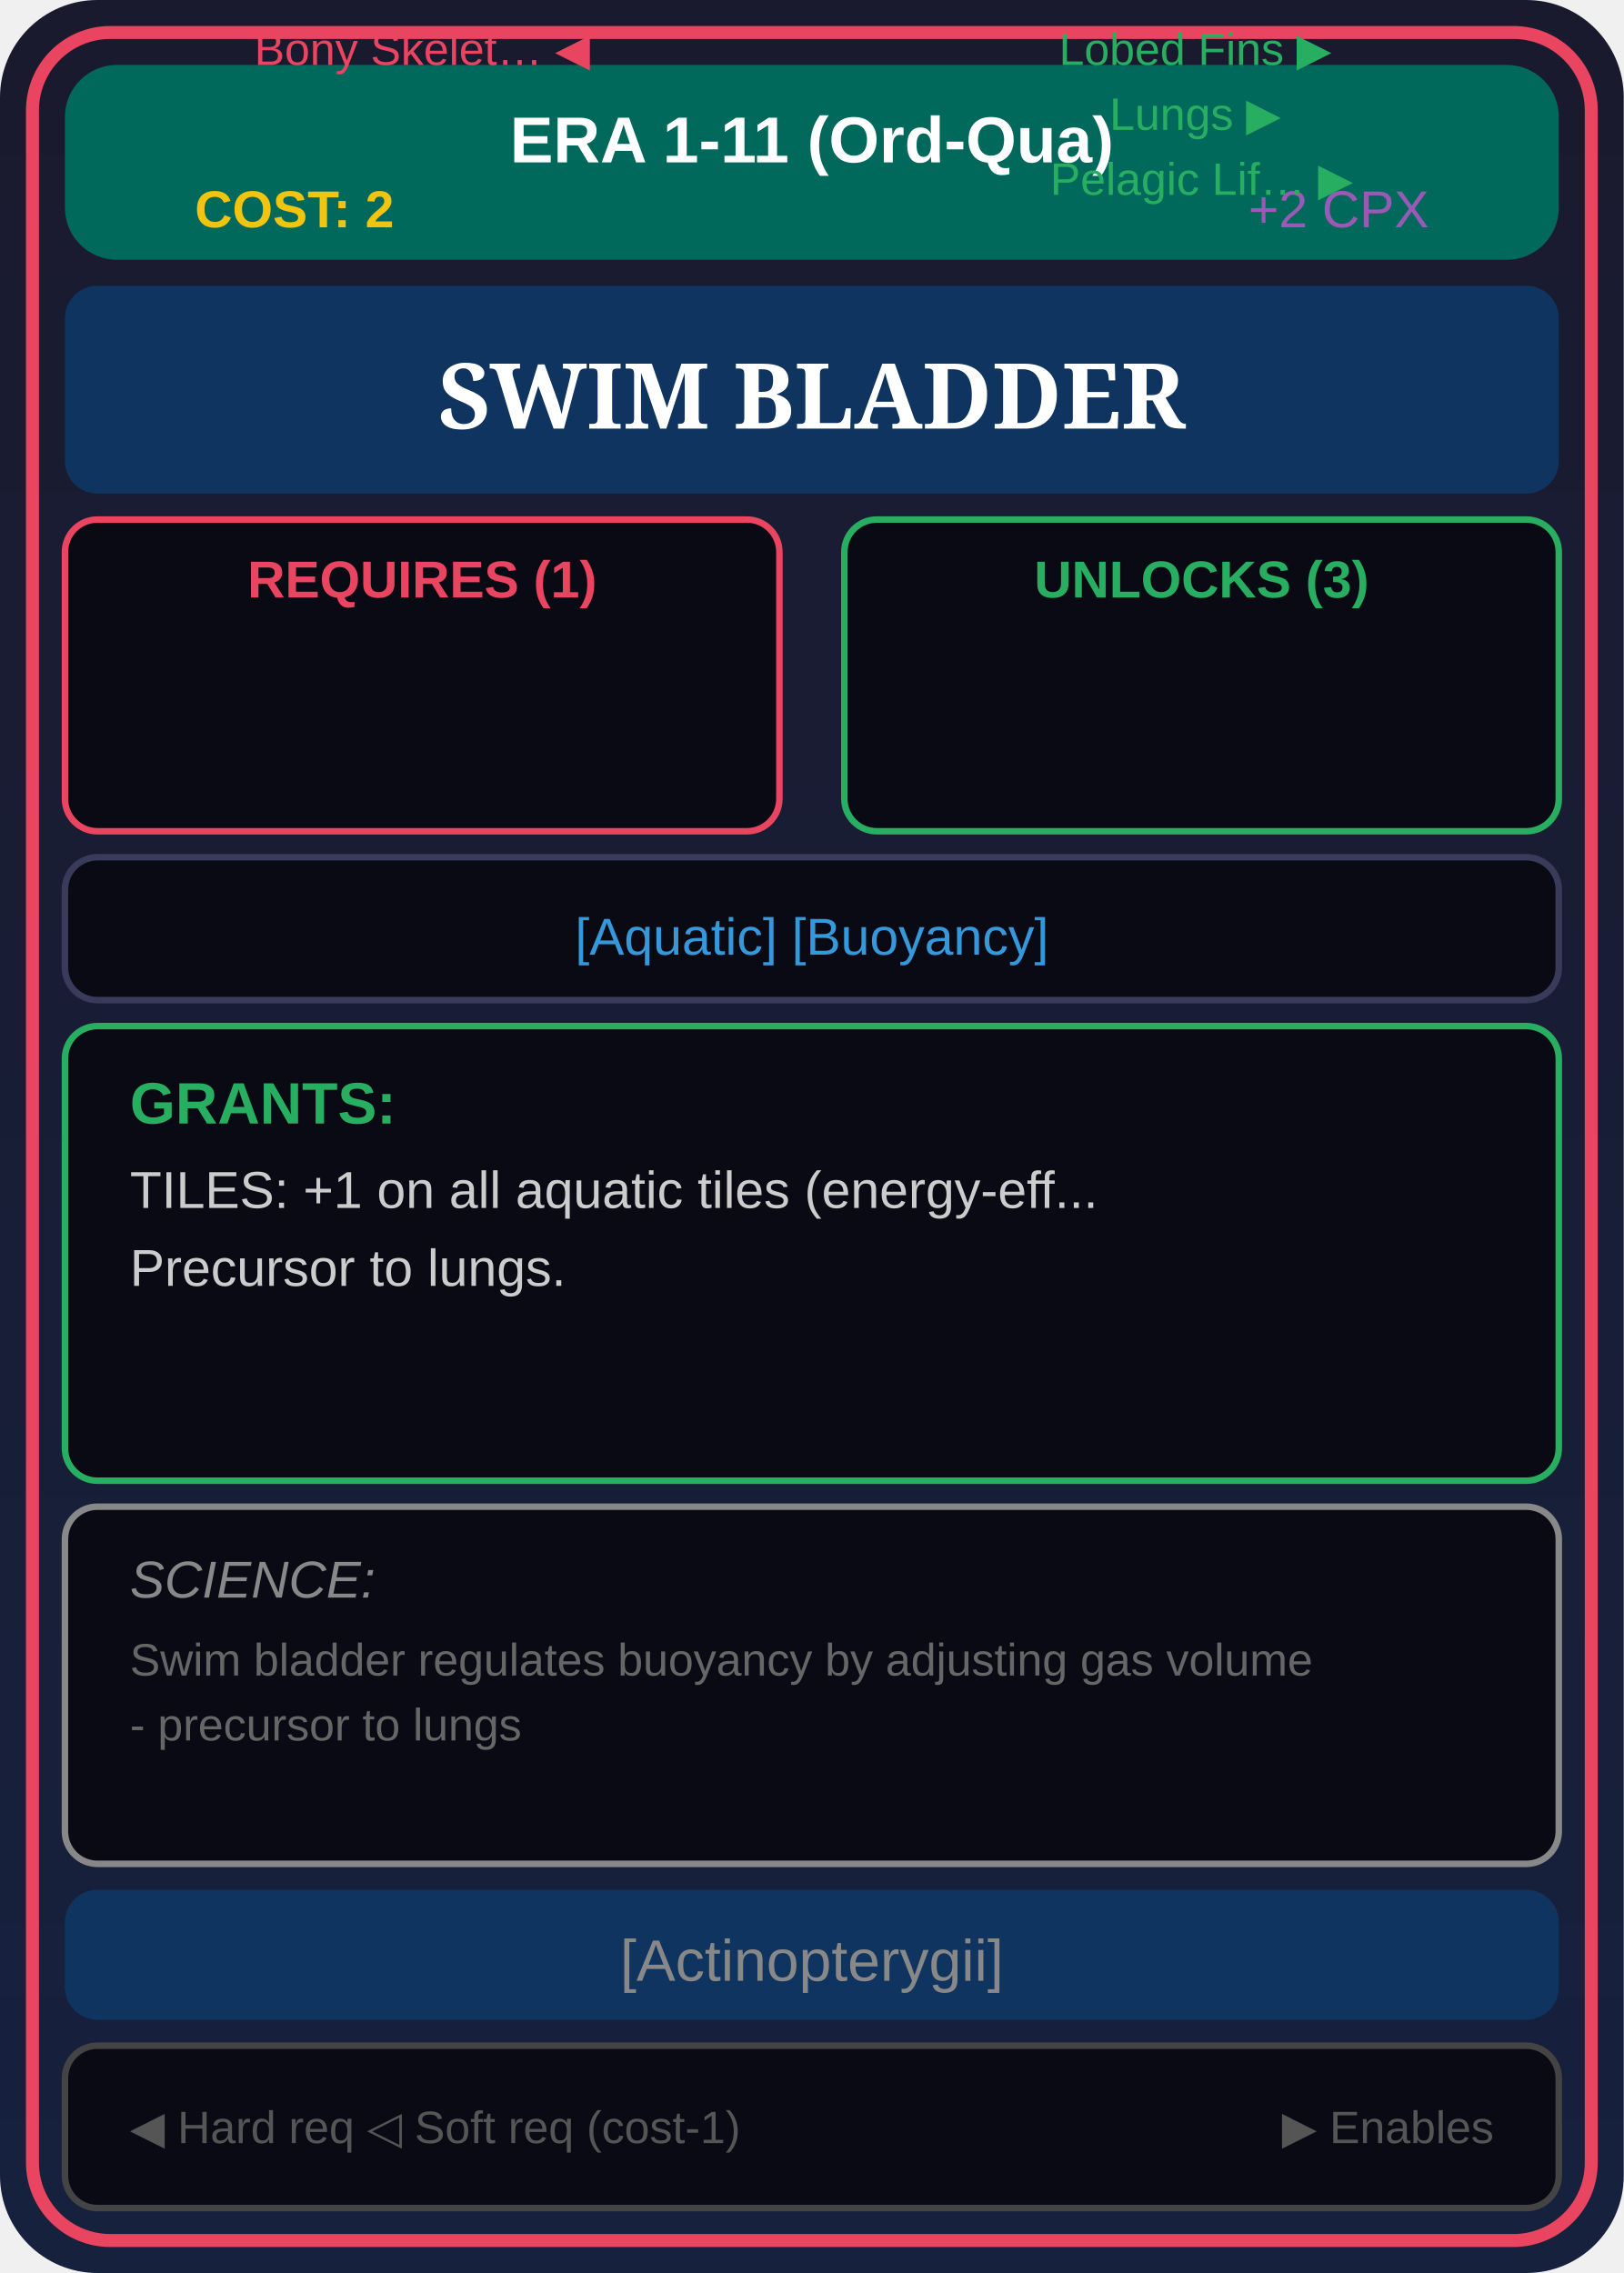
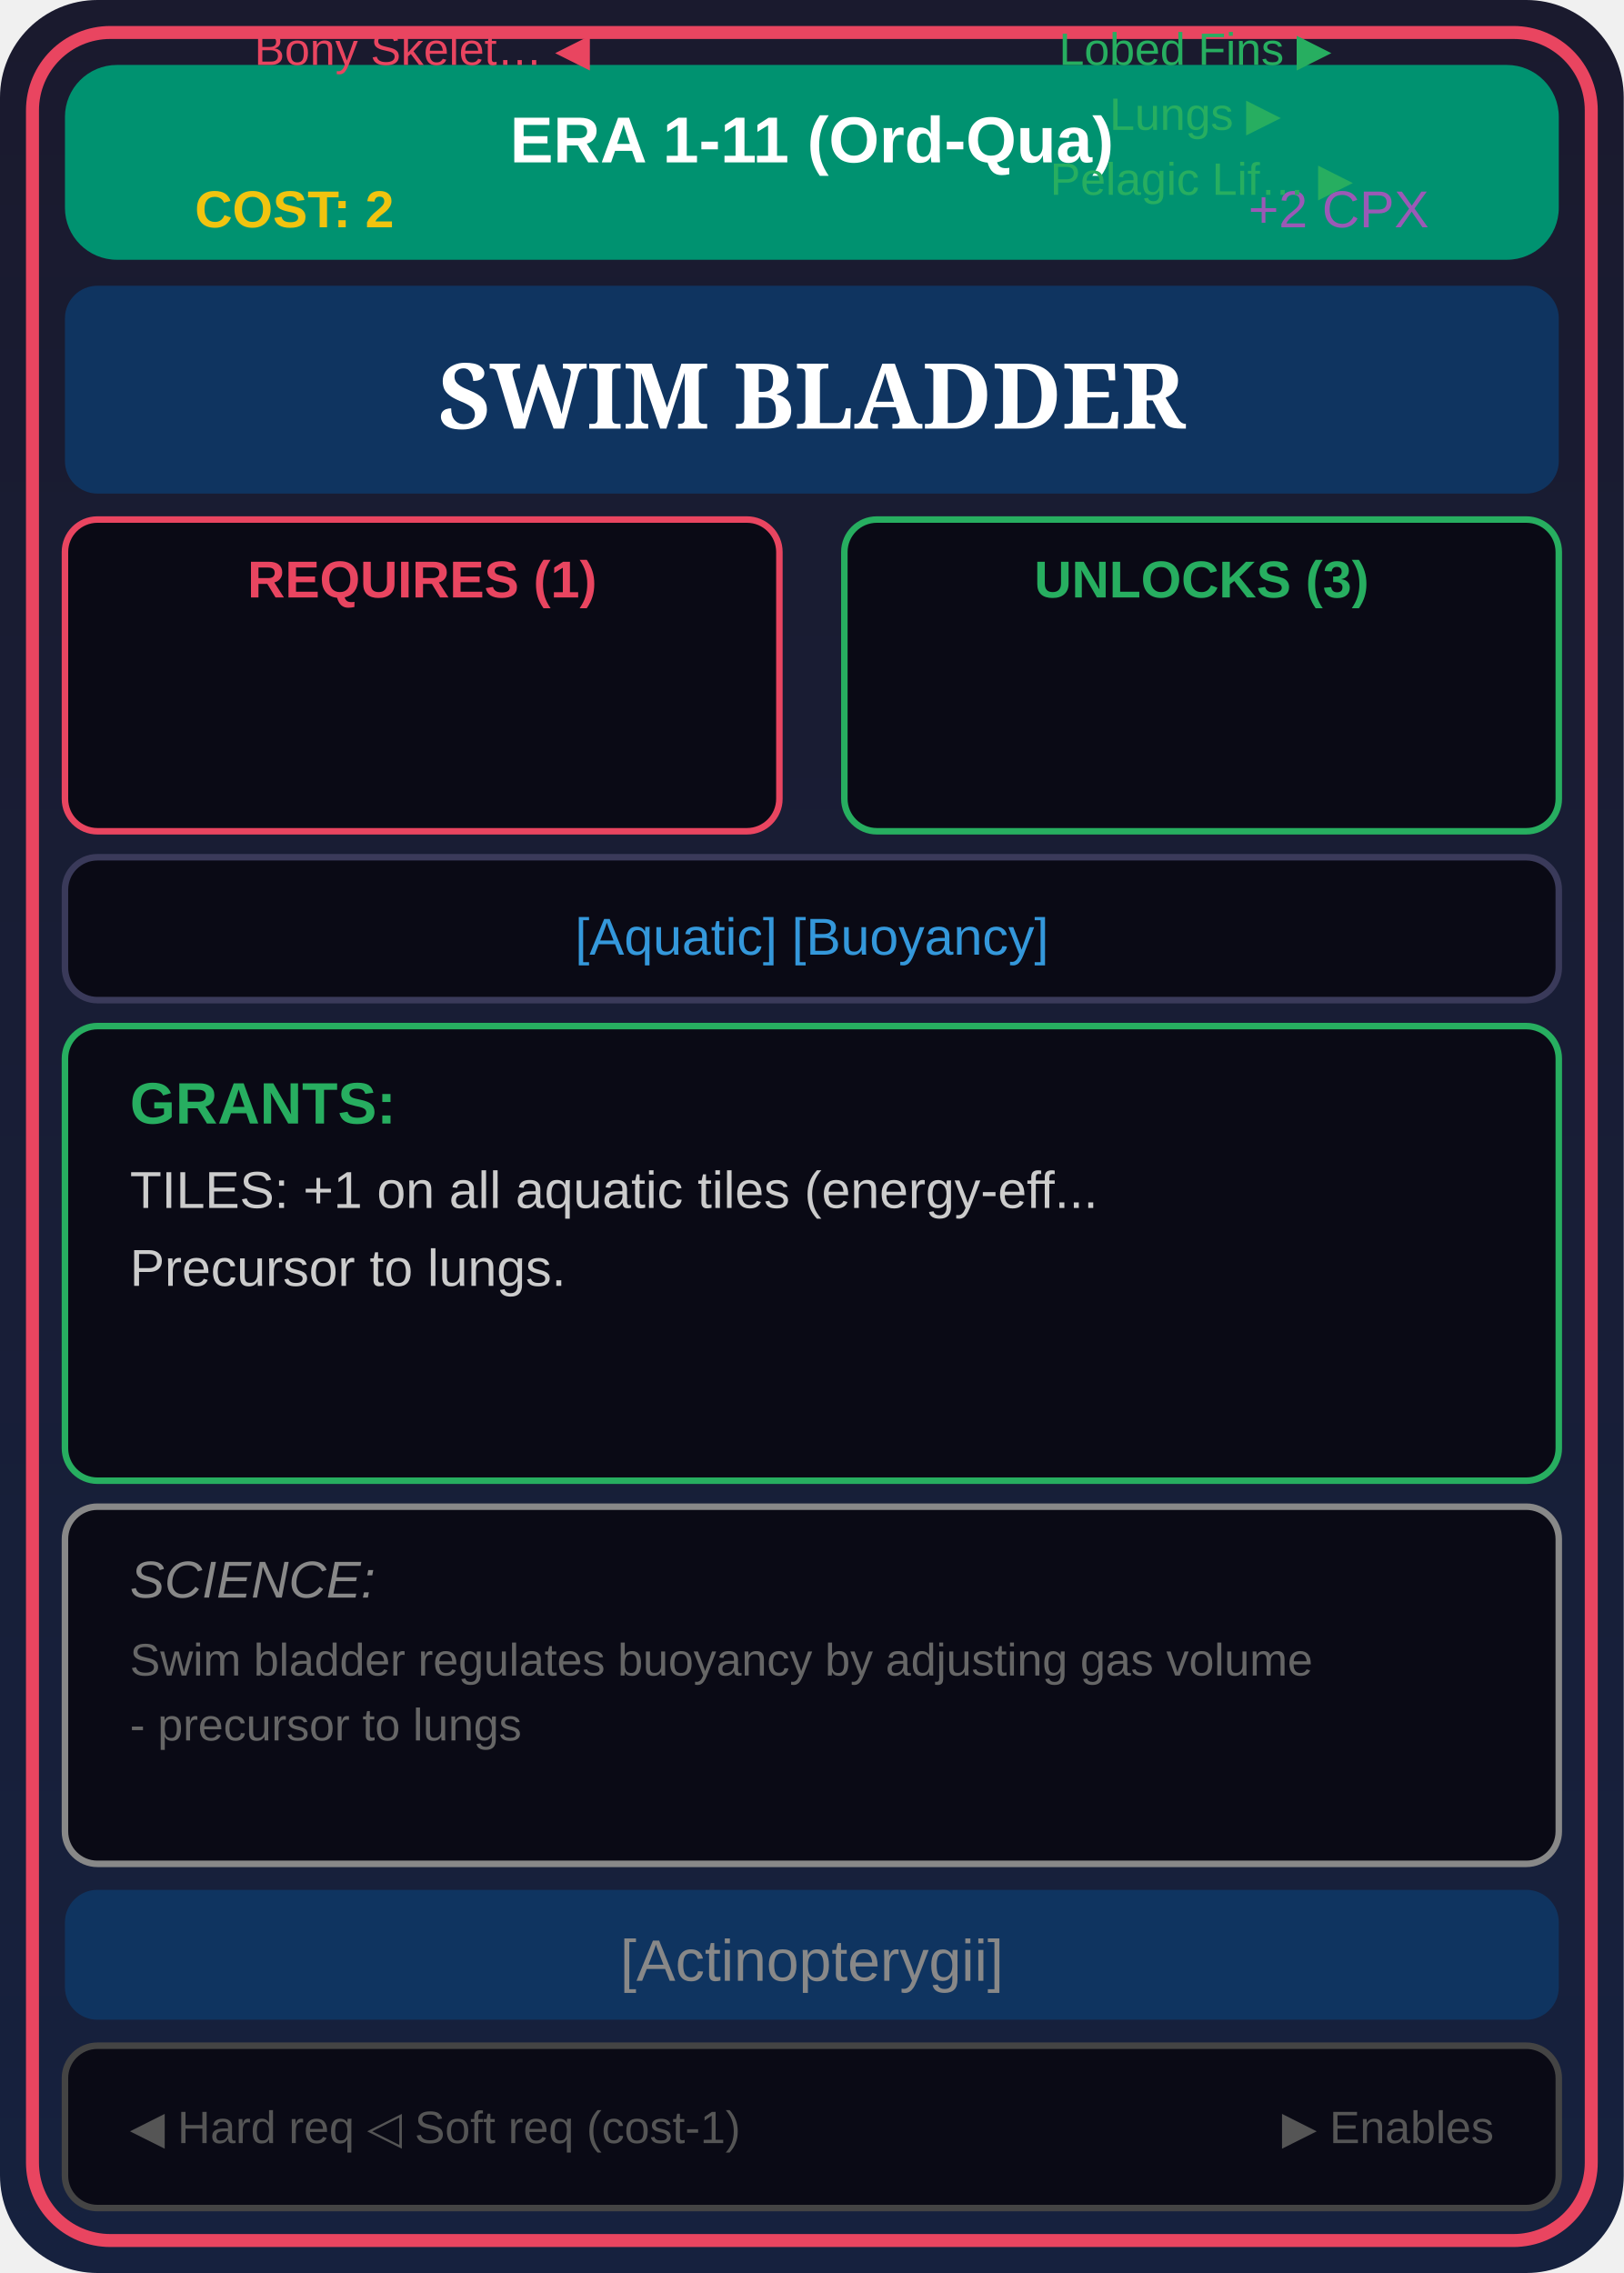
<svg xmlns="http://www.w3.org/2000/svg" viewBox="0 0 250 350" width="250" height="350">
  <defs>
    <linearGradient id="cardBg" x1="0%" y1="0%" x2="0%" y2="100%">
      <stop offset="0%" style="stop-color:#1a1a2e" />
      <stop offset="100%" style="stop-color:#16213e" />
    </linearGradient>
    <linearGradient id="eraGrad" x1="0%" y1="0%" x2="100%" y2="0%">
-       <stop offset="0%" style="stop-color:#00695c" />
-       <stop offset="100%" style="stop-color:#00695c" />
+       <stop offset="0%" style="stop-color:#009270" />
+       <stop offset="100%" style="stop-color:#009270" />
    </linearGradient>
  </defs>
  <rect width="250" height="350" fill="url(#cardBg)" rx="15" />
  <rect x="5" y="5" width="240" height="340" fill="none" stroke="#e94560" stroke-width="2" rx="12" />
  <rect x="10" y="10" width="230" height="30" fill="url(#eraGrad)" rx="8" />
-   <text x="125" y="25" font-family="Arial" font-size="10" fill="#fff" text-anchor="middle" font-weight="bold">ERA 1-11 (Ord-Qua)</text>
+   <text x="125" y="25" font-family="Arial" font-size="10" fill="#ffffff" text-anchor="middle" font-weight="bold">ERA 1-11 (Ord-Qua)</text>
  <text x="30" y="35" font-family="Arial" font-size="8" fill="#f1c40f" font-weight="bold">COST: 2</text>
  <text x="220" y="35" font-family="Arial" font-size="8" fill="#9b59b6" text-anchor="end">+2 CPX</text>
  <rect x="10" y="44" width="230" height="32" fill="#0f3460" rx="5" />
  <text x="125" y="66" font-family="Georgia" font-size="14" fill="#fff" text-anchor="middle" font-weight="bold">SWIM BLADDER</text>
  <rect x="10" y="80" width="110" height="48" fill="#0a0a15" stroke="#e94560" rx="5" />
  <text x="65" y="92" font-family="Arial" font-size="8" fill="#e94560" text-anchor="middle" font-weight="bold">REQUIRES (1)</text>
  <text font-family="Arial" font-size="7" text-anchor="middle">
    <tspan x="65" dy="10" fill="#e94560">Bony Skelet… ◀</tspan>
  </text>
  <rect x="130" y="80" width="110" height="48" fill="#0a0a15" stroke="#27ae60" rx="5" />
  <text x="185" y="92" font-family="Arial" font-size="8" fill="#27ae60" text-anchor="middle" font-weight="bold">UNLOCKS (3)</text>
  <text font-family="Arial" font-size="7" text-anchor="middle">
    <tspan x="185" dy="10" fill="#27ae60">Lobed Fins ▶</tspan>
    <tspan x="185" dy="10" fill="#27ae60">Lungs ▶</tspan>
    <tspan x="185" dy="10" fill="#27ae60">Pelagic Lif… ▶</tspan>
  </text>
  <rect x="10" y="132" width="230" height="22" fill="#0a0a15" stroke="#3a3a5a" rx="5" />
  <text x="125" y="147" font-family="Arial" font-size="8" fill="#3498db" text-anchor="middle">[Aquatic] [Buoyancy]</text>
  <rect x="10" y="158" width="230" height="70" fill="#0a0a15" stroke="#27ae60" rx="5" />
  <text x="20" y="173" font-family="Arial" font-size="9" fill="#27ae60" font-weight="bold">GRANTS:</text>
  <text x="20" y="186" font-family="Arial" font-size="8" fill="#ccc">TILES: +1 on all aquatic tiles (energy-eff...</text>
  <text x="20" y="198" font-family="Arial" font-size="8" fill="#ccc">Precursor to lungs.</text>
  <text x="20" y="210" font-family="Arial" font-size="8" fill="#ccc" />
  <rect x="10" y="232" width="230" height="55" fill="#0a0a15" stroke="#888" rx="5" />
  <text x="20" y="246" font-family="Arial" font-size="8" fill="#888" font-style="italic">SCIENCE:</text>
  <text x="20" y="258" font-family="Arial" font-size="7" fill="#666">Swim bladder regulates buoyancy by adjusting gas volume</text>
  <text x="20" y="268" font-family="Arial" font-size="7" fill="#666"> - precursor to lungs</text>
  <rect x="10" y="291" width="230" height="20" fill="#0f3460" rx="5" />
  <text x="125" y="305" font-family="Arial" font-size="9" fill="#888" text-anchor="middle">[Actinopterygii]</text>
  <rect x="10" y="315" width="230" height="25" fill="#0a0a15" stroke="#444" rx="5" />
  <text x="20" y="330" font-family="Arial" font-size="7" fill="#555">◀ Hard req  ◁ Soft req (cost-1)</text>
  <text x="230" y="330" font-family="Arial" font-size="7" fill="#555" text-anchor="end">▶ Enables</text>
</svg>
